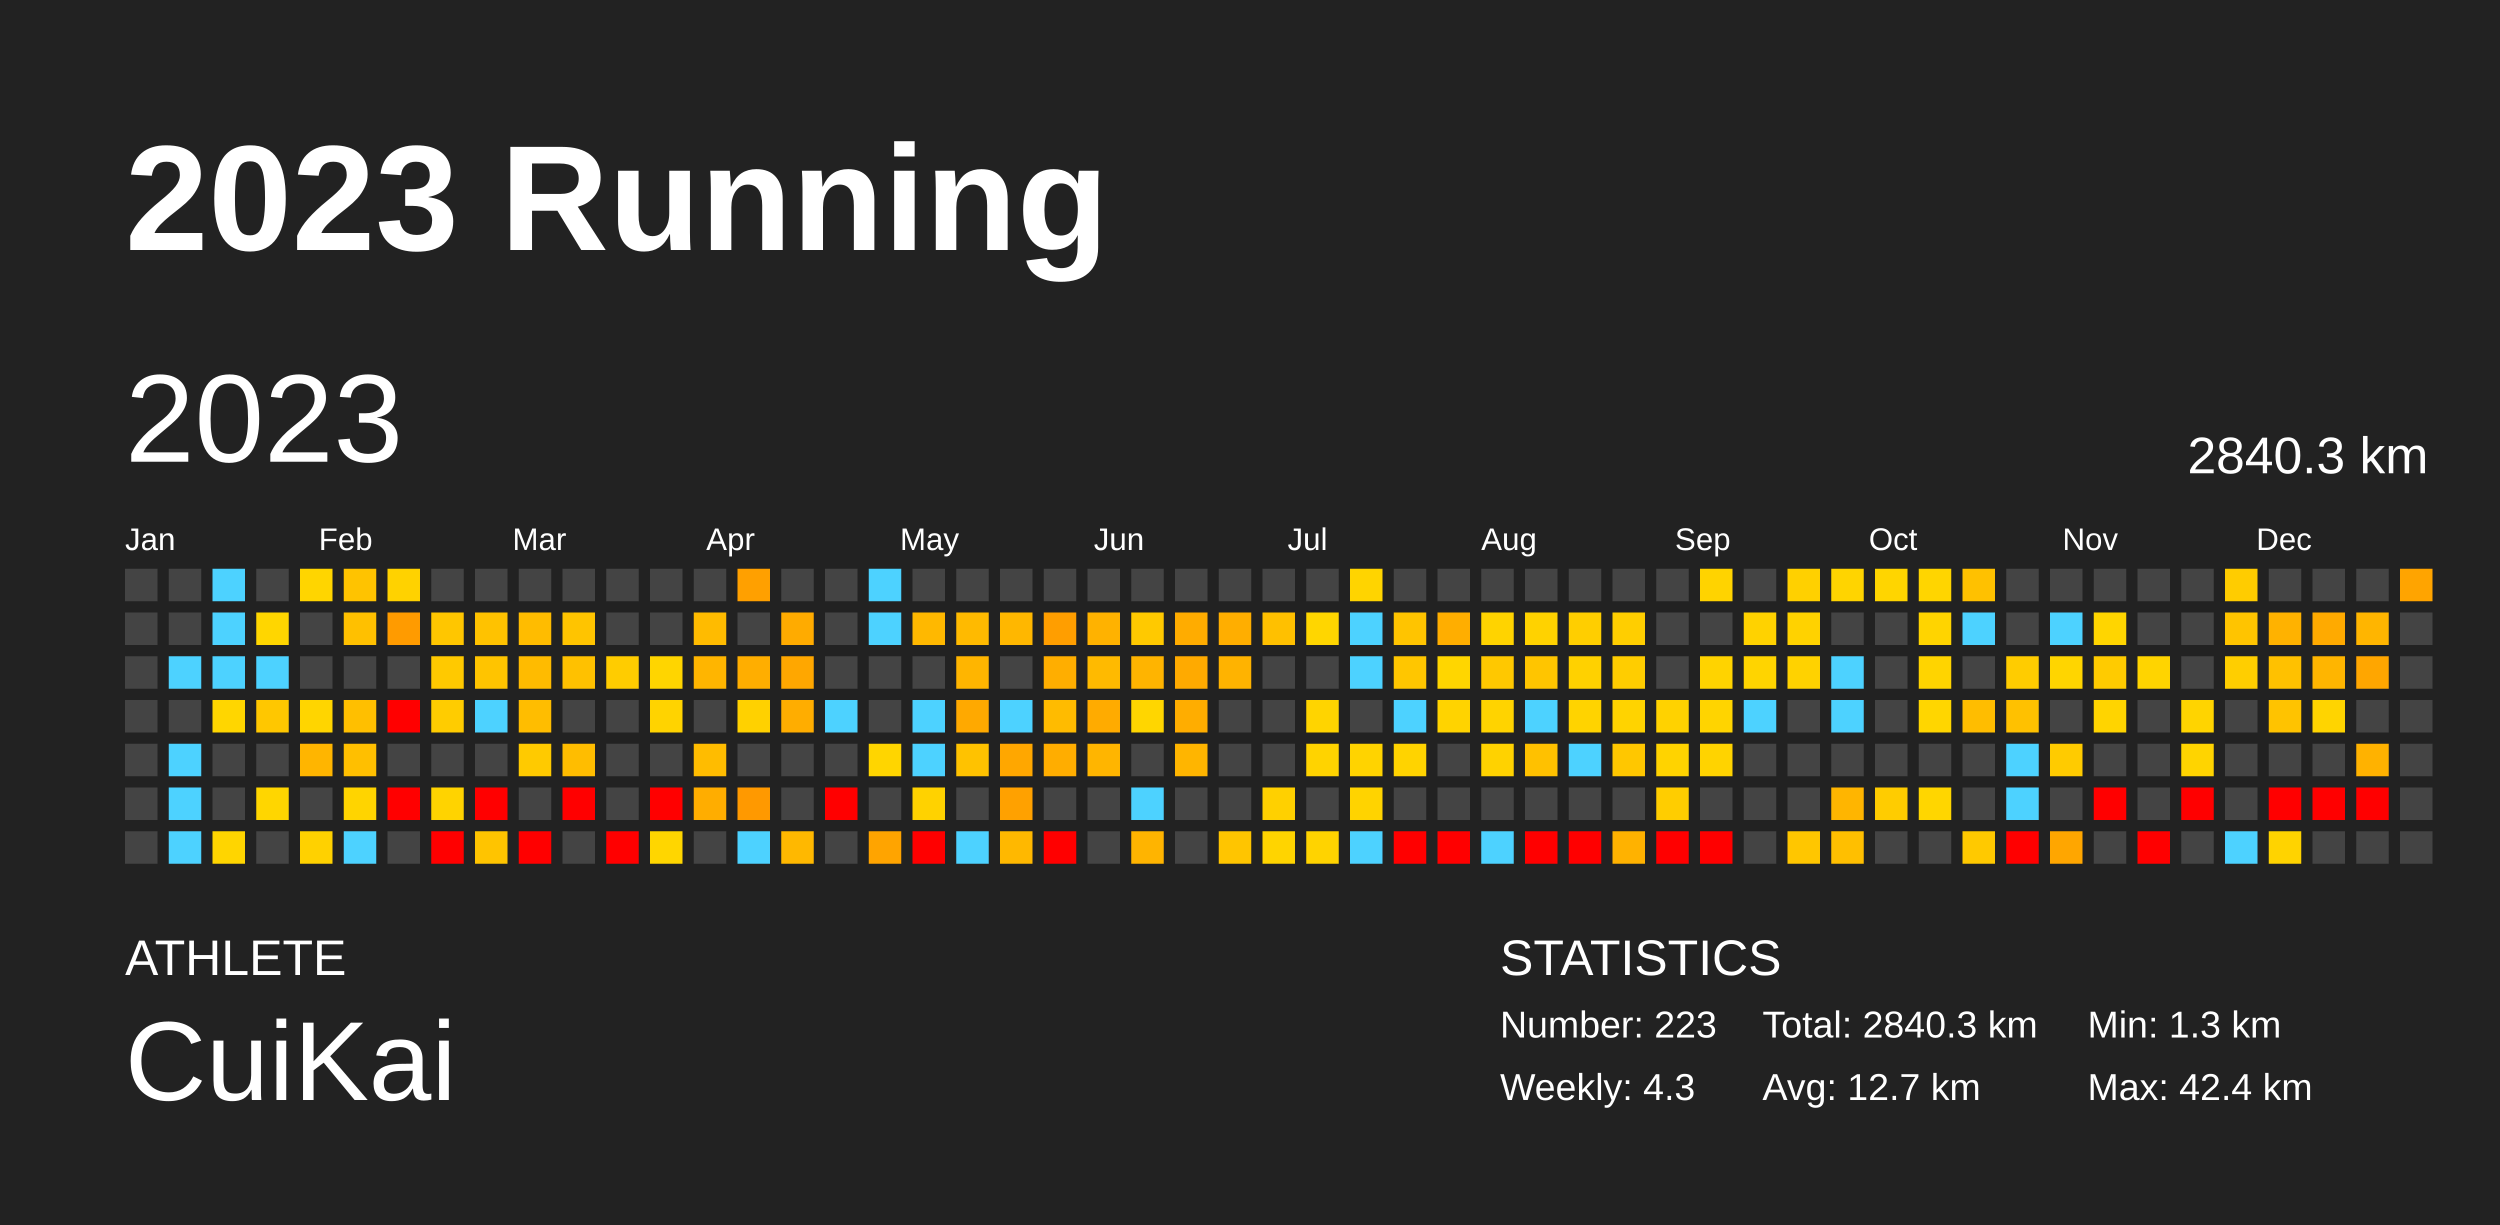
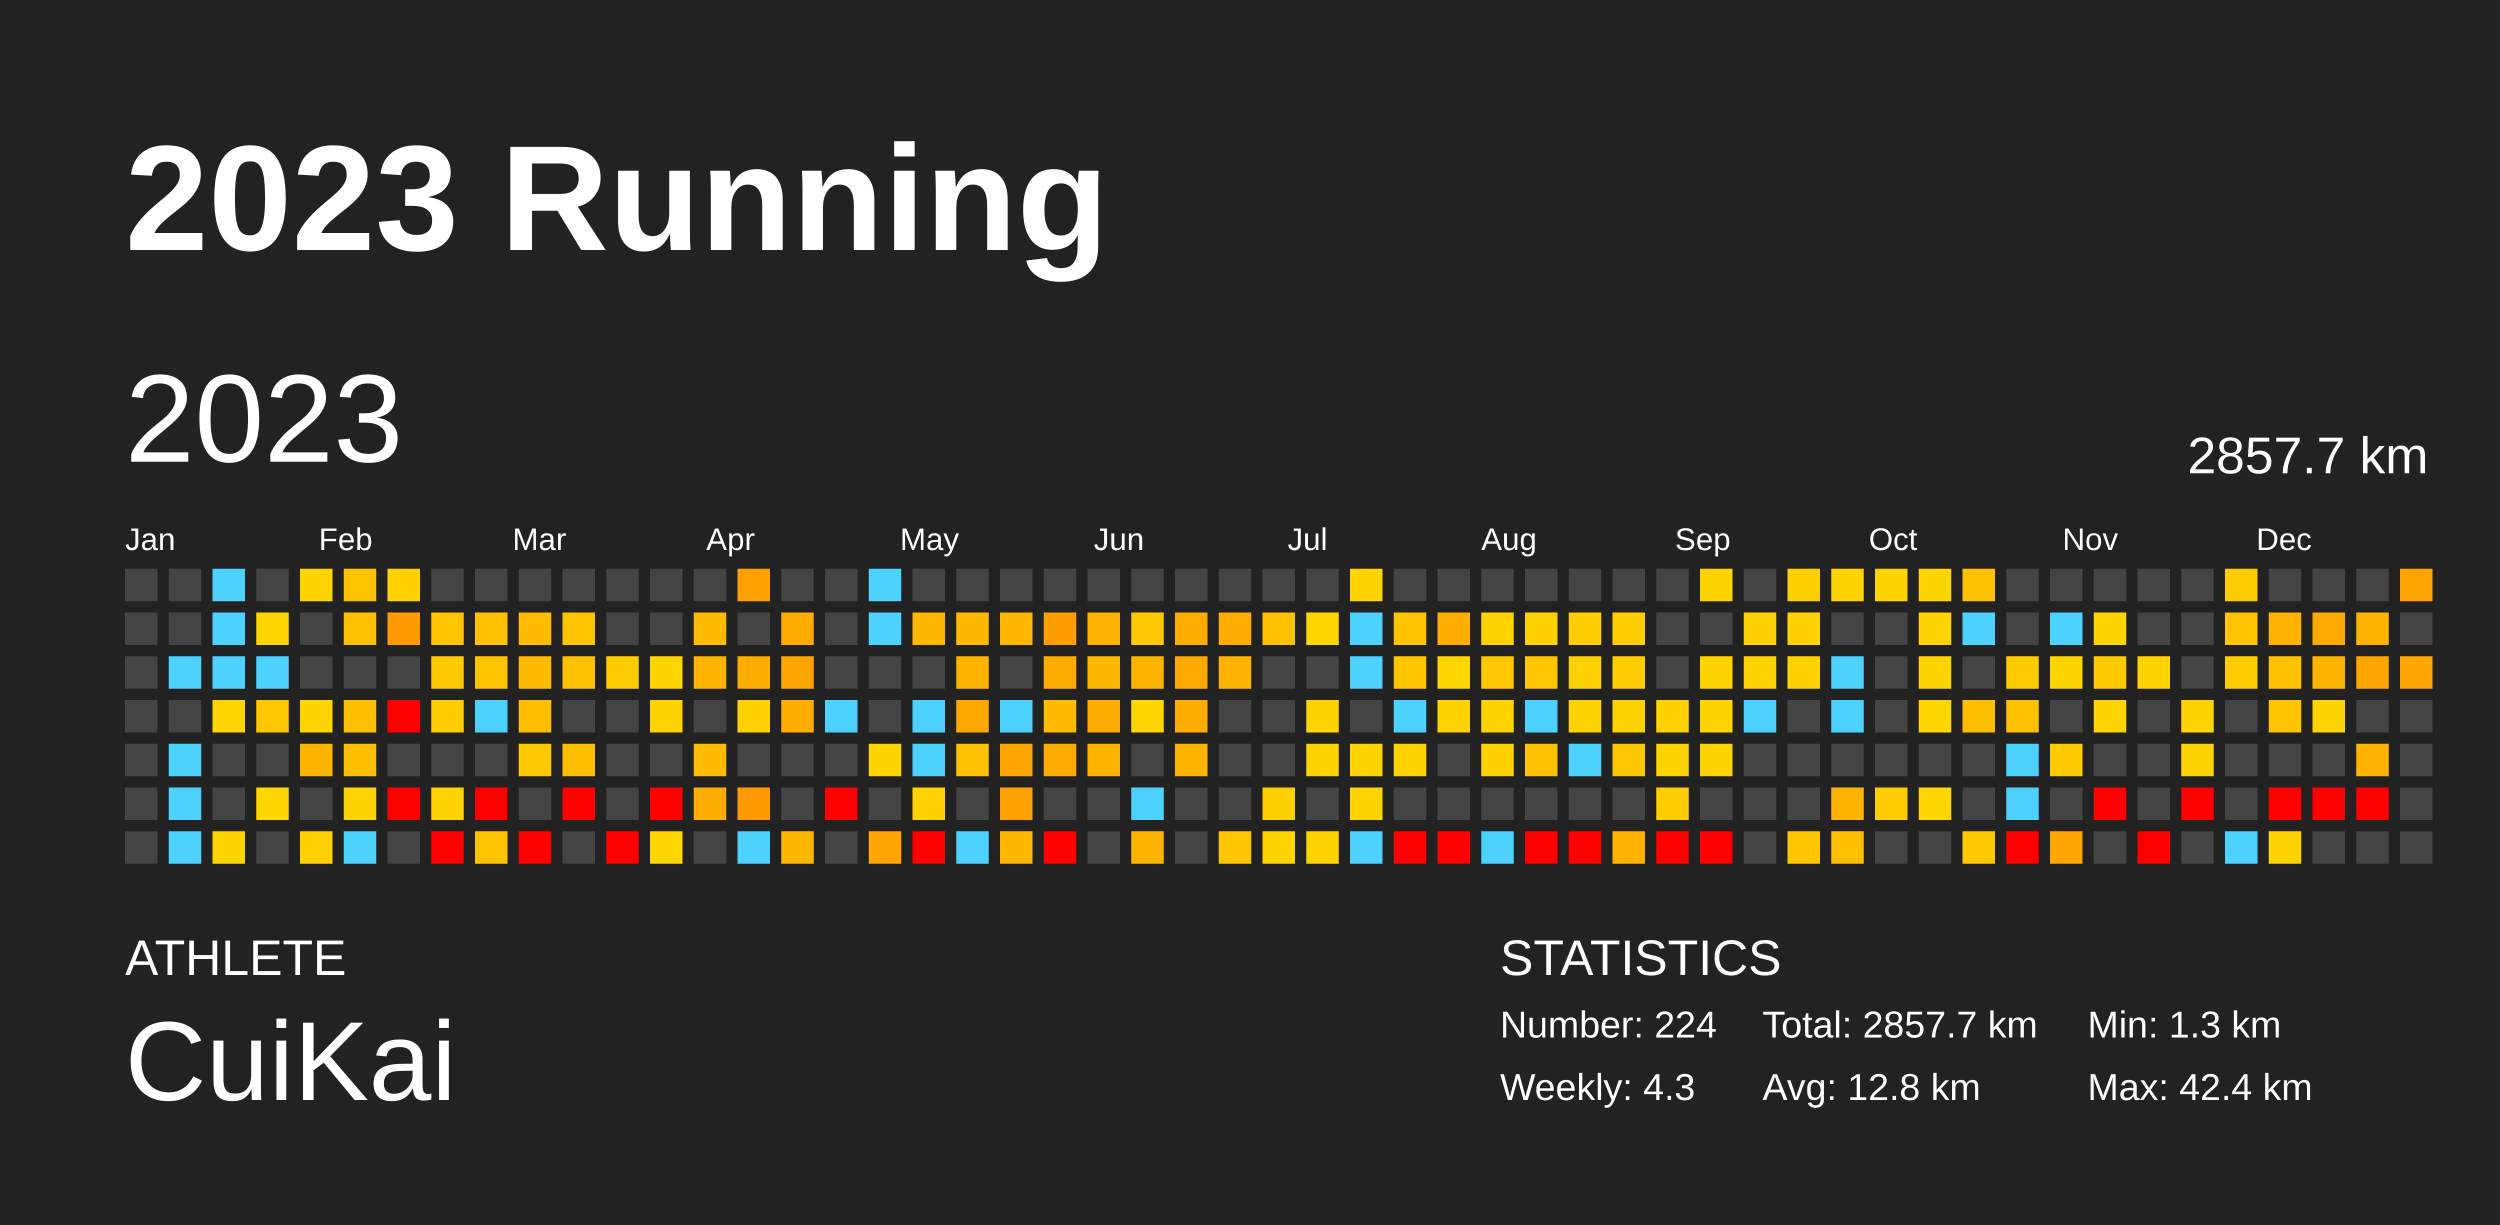
<svg xmlns="http://www.w3.org/2000/svg" baseProfile="full" height="98mm" version="1.1" viewBox="0,0,200,98" width="200mm">
  <defs />
  <rect fill="#222222" height="98" width="200" x="0" y="0" />
  <text fill="#FFFFFF" style="font-size:12px; font-family:Arial; font-weight:bold;" x="10" y="20">2023 Running</text>
  <text fill="#FFFFFF" style="font-size:4px; font-family:Arial" x="10" y="78">ATHLETE</text>
  <text fill="#FFFFFF" style="font-size:9px; font-family:Arial" x="10" y="88">CuiKai</text>
  <text fill="#FFFFFF" style="font-size:4px; font-family:Arial" x="120" y="78">STATISTICS</text>
-   <text fill="#FFFFFF" style="font-size:3px; font-family:Arial" x="120" y="83">Number: 223</text>
+   <text fill="#FFFFFF" style="font-size:3px; font-family:Arial" x="120" y="83">Number: 224</text>
  <text fill="#FFFFFF" style="font-size:3px; font-family:Arial" x="120" y="88">Weekly: 4.3</text>
-   <text fill="#FFFFFF" style="font-size:3px; font-family:Arial" x="141" y="83">Total: 2840.3 km</text>
-   <text fill="#FFFFFF" style="font-size:3px; font-family:Arial" x="141" y="88">Avg: 12.7 km</text>
+   <text fill="#FFFFFF" style="font-size:3px; font-family:Arial" x="141" y="83">Total: 2857.7 km</text>
+   <text fill="#FFFFFF" style="font-size:3px; font-family:Arial" x="141" y="88">Avg: 12.8 km</text>
  <text fill="#FFFFFF" style="font-size:3px; font-family:Arial" x="167" y="83">Min: 1.3 km</text>
  <text fill="#FFFFFF" style="font-size:3px; font-family:Arial" x="167" y="88">Max: 42.4 km</text>
  <text dominant-baseline="hanging" fill="#FFFFFF" style="font-size:10.0px; font-family:Arial;" x="10" y="30">2023</text>
-   <text dominant-baseline="hanging" fill="#FFFFFF" style="font-size:4.125px; font-family:Arial;" x="175" y="35">2840.3 km</text>
+   <text dominant-baseline="hanging" fill="#FFFFFF" style="font-size:4.125px; font-family:Arial;" x="175" y="35">2857.7 km</text>
  <text fill="#FFFFFF" style="font-size:2.5px; font-family:Arial" x="10.0" y="44">Jan</text>
  <text fill="#FFFFFF" style="font-size:2.5px; font-family:Arial" x="25.5" y="44">Feb</text>
  <text fill="#FFFFFF" style="font-size:2.5px; font-family:Arial" x="41.0" y="44">Mar</text>
  <text fill="#FFFFFF" style="font-size:2.5px; font-family:Arial" x="56.5" y="44">Apr</text>
  <text fill="#FFFFFF" style="font-size:2.5px; font-family:Arial" x="72.0" y="44">May</text>
  <text fill="#FFFFFF" style="font-size:2.5px; font-family:Arial" x="87.5" y="44">Jun</text>
  <text fill="#FFFFFF" style="font-size:2.5px; font-family:Arial" x="103.0" y="44">Jul</text>
  <text fill="#FFFFFF" style="font-size:2.5px; font-family:Arial" x="118.5" y="44">Aug</text>
  <text fill="#FFFFFF" style="font-size:2.5px; font-family:Arial" x="134.0" y="44">Sep</text>
  <text fill="#FFFFFF" style="font-size:2.5px; font-family:Arial" x="149.5" y="44">Oct</text>
  <text fill="#FFFFFF" style="font-size:2.5px; font-family:Arial" x="165.0" y="44">Nov</text>
  <text fill="#FFFFFF" style="font-size:2.5px; font-family:Arial" x="180.5" y="44">Dec</text>
  <rect fill="#444444" height="2.6" width="2.6" x="10.0" y="45.5" />
  <rect fill="#444444" height="2.6" width="2.6" x="10.0" y="49.0" />
  <rect fill="#444444" height="2.6" width="2.6" x="10.0" y="52.5" />
  <rect fill="#444444" height="2.6" width="2.6" x="10.0" y="56.0" />
  <rect fill="#444444" height="2.6" width="2.6" x="10.0" y="59.5" />
  <rect fill="#444444" height="2.6" width="2.6" x="10.0" y="63.0" />
  <rect fill="#444444" height="2.6" width="2.6" x="10.0" y="66.5" />
  <rect fill="#444444" height="2.6" width="2.6" x="13.5" y="45.5" />
  <rect fill="#444444" height="2.6" width="2.6" x="13.5" y="49.0" />
  <rect fill="#4dd2ff" height="2.6" width="2.6" x="13.5" y="52.5" />
  <rect fill="#444444" height="2.6" width="2.6" x="13.5" y="56.0" />
  <rect fill="#4dd2ff" height="2.6" width="2.6" x="13.5" y="59.5" />
  <rect fill="#4dd2ff" height="2.6" width="2.6" x="13.5" y="63.0" />
  <rect fill="#4dd2ff" height="2.6" width="2.6" x="13.5" y="66.5" />
  <rect fill="#4dd2ff" height="2.6" width="2.6" x="17.0" y="45.5" />
  <rect fill="#4dd2ff" height="2.6" width="2.6" x="17.0" y="49.0" />
  <rect fill="#4dd2ff" height="2.6" width="2.6" x="17.0" y="52.5" />
  <rect fill="#ffd600" height="2.6" width="2.6" x="17.0" y="56.0" />
  <rect fill="#444444" height="2.6" width="2.6" x="17.0" y="59.5" />
  <rect fill="#444444" height="2.6" width="2.6" x="17.0" y="63.0" />
  <rect fill="#ffd500" height="2.6" width="2.6" x="17.0" y="66.5" />
  <rect fill="#444444" height="2.6" width="2.6" x="20.5" y="45.5" />
  <rect fill="#ffd600" height="2.6" width="2.6" x="20.5" y="49.0" />
  <rect fill="#4dd2ff" height="2.6" width="2.6" x="20.5" y="52.5" />
  <rect fill="#ffc700" height="2.6" width="2.6" x="20.5" y="56.0" />
  <rect fill="#444444" height="2.6" width="2.6" x="20.5" y="59.5" />
  <rect fill="#ffd600" height="2.6" width="2.6" x="20.5" y="63.0" />
  <rect fill="#444444" height="2.6" width="2.6" x="20.5" y="66.5" />
  <rect fill="#ffd500" height="2.6" width="2.6" x="24.0" y="45.5" />
  <rect fill="#444444" height="2.6" width="2.6" x="24.0" y="49.0" />
  <rect fill="#444444" height="2.6" width="2.6" x="24.0" y="52.5" />
  <rect fill="#ffd500" height="2.6" width="2.6" x="24.0" y="56.0" />
  <rect fill="#ffb500" height="2.6" width="2.6" x="24.0" y="59.5" />
  <rect fill="#444444" height="2.6" width="2.6" x="24.0" y="63.0" />
  <rect fill="#ffd100" height="2.6" width="2.6" x="24.0" y="66.5" />
  <rect fill="#ffc300" height="2.6" width="2.6" x="27.5" y="45.5" />
  <rect fill="#ffc000" height="2.6" width="2.6" x="27.5" y="49.0" />
  <rect fill="#444444" height="2.6" width="2.6" x="27.5" y="52.5" />
  <rect fill="#ffbf00" height="2.6" width="2.6" x="27.5" y="56.0" />
  <rect fill="#ffbf00" height="2.6" width="2.6" x="27.5" y="59.5" />
  <rect fill="#ffd400" height="2.6" width="2.6" x="27.5" y="63.0" />
  <rect fill="#4dd2ff" height="2.6" width="2.6" x="27.5" y="66.5" />
  <rect fill="#ffd200" height="2.6" width="2.6" x="31.0" y="45.5" />
  <rect fill="#ff9b00" height="2.6" width="2.6" x="31.0" y="49.0" />
  <rect fill="#444444" height="2.6" width="2.6" x="31.0" y="52.5" />
  <rect fill="red" height="2.6" width="2.6" x="31.0" y="56.0" />
  <rect fill="#444444" height="2.6" width="2.6" x="31.0" y="59.5" />
  <rect fill="red" height="2.6" width="2.6" x="31.0" y="63.0" />
  <rect fill="#444444" height="2.6" width="2.6" x="31.0" y="66.5" />
  <rect fill="#444444" height="2.6" width="2.6" x="34.5" y="45.5" />
  <rect fill="#ffc600" height="2.6" width="2.6" x="34.5" y="49.0" />
  <rect fill="#ffc900" height="2.6" width="2.6" x="34.5" y="52.5" />
  <rect fill="#ffcc00" height="2.6" width="2.6" x="34.5" y="56.0" />
  <rect fill="#444444" height="2.6" width="2.6" x="34.5" y="59.5" />
  <rect fill="#ffd300" height="2.6" width="2.6" x="34.5" y="63.0" />
  <rect fill="red" height="2.6" width="2.6" x="34.5" y="66.5" />
  <rect fill="#444444" height="2.6" width="2.6" x="38.0" y="45.5" />
  <rect fill="#ffc200" height="2.6" width="2.6" x="38.0" y="49.0" />
  <rect fill="#ffc400" height="2.6" width="2.6" x="38.0" y="52.5" />
  <rect fill="#4dd2ff" height="2.6" width="2.6" x="38.0" y="56.0" />
  <rect fill="#444444" height="2.6" width="2.6" x="38.0" y="59.5" />
  <rect fill="red" height="2.6" width="2.6" x="38.0" y="63.0" />
  <rect fill="#ffc400" height="2.6" width="2.6" x="38.0" y="66.5" />
  <rect fill="#444444" height="2.6" width="2.6" x="41.5" y="45.5" />
  <rect fill="#ffbc00" height="2.6" width="2.6" x="41.5" y="49.0" />
  <rect fill="#ffbb00" height="2.6" width="2.6" x="41.5" y="52.5" />
  <rect fill="#ffbd00" height="2.6" width="2.6" x="41.5" y="56.0" />
  <rect fill="#ffca00" height="2.6" width="2.6" x="41.5" y="59.5" />
  <rect fill="#444444" height="2.6" width="2.6" x="41.5" y="63.0" />
  <rect fill="red" height="2.6" width="2.6" x="41.5" y="66.5" />
  <rect fill="#444444" height="2.6" width="2.6" x="45.0" y="45.5" />
  <rect fill="#ffc400" height="2.6" width="2.6" x="45.0" y="49.0" />
  <rect fill="#ffc100" height="2.6" width="2.6" x="45.0" y="52.5" />
  <rect fill="#444444" height="2.6" width="2.6" x="45.0" y="56.0" />
  <rect fill="#ffbd00" height="2.6" width="2.6" x="45.0" y="59.5" />
  <rect fill="red" height="2.6" width="2.6" x="45.0" y="63.0" />
  <rect fill="#444444" height="2.6" width="2.6" x="45.0" y="66.5" />
  <rect fill="#444444" height="2.6" width="2.6" x="48.5" y="45.5" />
  <rect fill="#444444" height="2.6" width="2.6" x="48.5" y="49.0" />
  <rect fill="#ffcc00" height="2.6" width="2.6" x="48.5" y="52.5" />
  <rect fill="#444444" height="2.6" width="2.6" x="48.5" y="56.0" />
  <rect fill="#444444" height="2.6" width="2.6" x="48.5" y="59.5" />
  <rect fill="#444444" height="2.6" width="2.6" x="48.5" y="63.0" />
  <rect fill="red" height="2.6" width="2.6" x="48.5" y="66.5" />
  <rect fill="#444444" height="2.6" width="2.6" x="52.0" y="45.5" />
  <rect fill="#444444" height="2.6" width="2.6" x="52.0" y="49.0" />
  <rect fill="#ffd500" height="2.6" width="2.6" x="52.0" y="52.5" />
  <rect fill="#ffd300" height="2.6" width="2.6" x="52.0" y="56.0" />
  <rect fill="#444444" height="2.6" width="2.6" x="52.0" y="59.5" />
  <rect fill="red" height="2.6" width="2.6" x="52.0" y="63.0" />
  <rect fill="#ffd600" height="2.6" width="2.6" x="52.0" y="66.5" />
  <rect fill="#444444" height="2.6" width="2.6" x="55.5" y="45.5" />
  <rect fill="#ffbb00" height="2.6" width="2.6" x="55.5" y="49.0" />
  <rect fill="#ffb500" height="2.6" width="2.6" x="55.5" y="52.5" />
  <rect fill="#444444" height="2.6" width="2.6" x="55.5" y="56.0" />
  <rect fill="#ffbc00" height="2.6" width="2.6" x="55.5" y="59.5" />
  <rect fill="#ffad00" height="2.6" width="2.6" x="55.5" y="63.0" />
  <rect fill="#444444" height="2.6" width="2.6" x="55.5" y="66.5" />
  <rect fill="#ffa000" height="2.6" width="2.6" x="59.0" y="45.5" />
  <rect fill="#444444" height="2.6" width="2.6" x="59.0" y="49.0" />
  <rect fill="#ffae00" height="2.6" width="2.6" x="59.0" y="52.5" />
  <rect fill="#ffd100" height="2.6" width="2.6" x="59.0" y="56.0" />
  <rect fill="#444444" height="2.6" width="2.6" x="59.0" y="59.5" />
  <rect fill="#ff9900" height="2.6" width="2.6" x="59.0" y="63.0" />
  <rect fill="#4dd2ff" height="2.6" width="2.6" x="59.0" y="66.5" />
  <rect fill="#444444" height="2.6" width="2.6" x="62.5" y="45.5" />
  <rect fill="#ffab00" height="2.6" width="2.6" x="62.5" y="49.0" />
  <rect fill="#ffa700" height="2.6" width="2.6" x="62.5" y="52.5" />
  <rect fill="#ffad00" height="2.6" width="2.6" x="62.5" y="56.0" />
  <rect fill="#444444" height="2.6" width="2.6" x="62.5" y="59.5" />
  <rect fill="#444444" height="2.6" width="2.6" x="62.5" y="63.0" />
  <rect fill="#ffb800" height="2.6" width="2.6" x="62.5" y="66.5" />
  <rect fill="#444444" height="2.6" width="2.6" x="66.0" y="45.5" />
  <rect fill="#444444" height="2.6" width="2.6" x="66.0" y="49.0" />
  <rect fill="#444444" height="2.6" width="2.6" x="66.0" y="52.5" />
  <rect fill="#4dd2ff" height="2.6" width="2.6" x="66.0" y="56.0" />
  <rect fill="#444444" height="2.6" width="2.6" x="66.0" y="59.5" />
  <rect fill="red" height="2.6" width="2.6" x="66.0" y="63.0" />
  <rect fill="#444444" height="2.6" width="2.6" x="66.0" y="66.5" />
  <rect fill="#4dd2ff" height="2.6" width="2.6" x="69.5" y="45.5" />
  <rect fill="#4dd2ff" height="2.6" width="2.6" x="69.5" y="49.0" />
  <rect fill="#444444" height="2.6" width="2.6" x="69.5" y="52.5" />
  <rect fill="#444444" height="2.6" width="2.6" x="69.5" y="56.0" />
  <rect fill="#ffd500" height="2.6" width="2.6" x="69.5" y="59.5" />
  <rect fill="#444444" height="2.6" width="2.6" x="69.5" y="63.0" />
  <rect fill="#ffa400" height="2.6" width="2.6" x="69.5" y="66.5" />
  <rect fill="#444444" height="2.6" width="2.6" x="73.0" y="45.5" />
  <rect fill="#ffb800" height="2.6" width="2.6" x="73.0" y="49.0" />
  <rect fill="#444444" height="2.6" width="2.6" x="73.0" y="52.5" />
  <rect fill="#4dd2ff" height="2.6" width="2.6" x="73.0" y="56.0" />
  <rect fill="#4dd2ff" height="2.6" width="2.6" x="73.0" y="59.5" />
  <rect fill="#ffd200" height="2.6" width="2.6" x="73.0" y="63.0" />
  <rect fill="red" height="2.6" width="2.6" x="73.0" y="66.5" />
  <rect fill="#444444" height="2.6" width="2.6" x="76.5" y="45.5" />
  <rect fill="#ffba00" height="2.6" width="2.6" x="76.5" y="49.0" />
  <rect fill="#ffb500" height="2.6" width="2.6" x="76.5" y="52.5" />
  <rect fill="#ffa900" height="2.6" width="2.6" x="76.5" y="56.0" />
  <rect fill="#ffc200" height="2.6" width="2.6" x="76.5" y="59.5" />
  <rect fill="#444444" height="2.6" width="2.6" x="76.5" y="63.0" />
  <rect fill="#4dd2ff" height="2.6" width="2.6" x="76.5" y="66.5" />
  <rect fill="#444444" height="2.6" width="2.6" x="80.0" y="45.5" />
  <rect fill="#ffb700" height="2.6" width="2.6" x="80.0" y="49.0" />
  <rect fill="#444444" height="2.6" width="2.6" x="80.0" y="52.5" />
  <rect fill="#4dd2ff" height="2.6" width="2.6" x="80.0" y="56.0" />
  <rect fill="#ffa700" height="2.6" width="2.6" x="80.0" y="59.5" />
  <rect fill="#ffa100" height="2.6" width="2.6" x="80.0" y="63.0" />
  <rect fill="#ffb800" height="2.6" width="2.6" x="80.0" y="66.5" />
  <rect fill="#444444" height="2.6" width="2.6" x="83.5" y="45.5" />
  <rect fill="#ff9e00" height="2.6" width="2.6" x="83.5" y="49.0" />
  <rect fill="#ffae00" height="2.6" width="2.6" x="83.5" y="52.5" />
  <rect fill="#ffbb00" height="2.6" width="2.6" x="83.5" y="56.0" />
  <rect fill="#ffad00" height="2.6" width="2.6" x="83.5" y="59.5" />
  <rect fill="#444444" height="2.6" width="2.6" x="83.5" y="63.0" />
  <rect fill="red" height="2.6" width="2.6" x="83.5" y="66.5" />
  <rect fill="#444444" height="2.6" width="2.6" x="87.0" y="45.5" />
  <rect fill="#ffb200" height="2.6" width="2.6" x="87.0" y="49.0" />
  <rect fill="#ffba00" height="2.6" width="2.6" x="87.0" y="52.5" />
  <rect fill="#ffab00" height="2.6" width="2.6" x="87.0" y="56.0" />
  <rect fill="#ffb500" height="2.6" width="2.6" x="87.0" y="59.5" />
  <rect fill="#444444" height="2.6" width="2.6" x="87.0" y="63.0" />
  <rect fill="#444444" height="2.6" width="2.6" x="87.0" y="66.5" />
  <rect fill="#444444" height="2.6" width="2.6" x="90.5" y="45.5" />
  <rect fill="#ffc900" height="2.6" width="2.6" x="90.5" y="49.0" />
  <rect fill="#ffb400" height="2.6" width="2.6" x="90.5" y="52.5" />
  <rect fill="#ffd600" height="2.6" width="2.6" x="90.5" y="56.0" />
  <rect fill="#444444" height="2.6" width="2.6" x="90.5" y="59.5" />
  <rect fill="#4dd2ff" height="2.6" width="2.6" x="90.5" y="63.0" />
  <rect fill="#ffb400" height="2.6" width="2.6" x="90.5" y="66.5" />
  <rect fill="#444444" height="2.6" width="2.6" x="94.0" y="45.5" />
  <rect fill="#ffac00" height="2.6" width="2.6" x="94.0" y="49.0" />
  <rect fill="#ffaa00" height="2.6" width="2.6" x="94.0" y="52.5" />
  <rect fill="#ffad00" height="2.6" width="2.6" x="94.0" y="56.0" />
  <rect fill="#ffb500" height="2.6" width="2.6" x="94.0" y="59.5" />
  <rect fill="#444444" height="2.6" width="2.6" x="94.0" y="63.0" />
  <rect fill="#444444" height="2.6" width="2.6" x="94.0" y="66.5" />
  <rect fill="#444444" height="2.6" width="2.6" x="97.5" y="45.5" />
  <rect fill="#ffae00" height="2.6" width="2.6" x="97.5" y="49.0" />
  <rect fill="#ffb300" height="2.6" width="2.6" x="97.5" y="52.5" />
  <rect fill="#444444" height="2.6" width="2.6" x="97.5" y="56.0" />
  <rect fill="#444444" height="2.6" width="2.6" x="97.5" y="59.5" />
  <rect fill="#444444" height="2.6" width="2.6" x="97.5" y="63.0" />
  <rect fill="#ffc500" height="2.6" width="2.6" x="97.5" y="66.5" />
  <rect fill="#444444" height="2.6" width="2.6" x="101.0" y="45.5" />
  <rect fill="#ffc000" height="2.6" width="2.6" x="101.0" y="49.0" />
  <rect fill="#444444" height="2.6" width="2.6" x="101.0" y="52.5" />
  <rect fill="#444444" height="2.6" width="2.6" x="101.0" y="56.0" />
  <rect fill="#444444" height="2.6" width="2.6" x="101.0" y="59.5" />
  <rect fill="#ffd000" height="2.6" width="2.6" x="101.0" y="63.0" />
  <rect fill="#ffd400" height="2.6" width="2.6" x="101.0" y="66.5" />
  <rect fill="#444444" height="2.6" width="2.6" x="104.5" y="45.5" />
  <rect fill="#ffd600" height="2.6" width="2.6" x="104.5" y="49.0" />
  <rect fill="#444444" height="2.6" width="2.6" x="104.5" y="52.5" />
  <rect fill="#ffd400" height="2.6" width="2.6" x="104.5" y="56.0" />
  <rect fill="#ffd300" height="2.6" width="2.6" x="104.5" y="59.5" />
  <rect fill="#444444" height="2.6" width="2.6" x="104.5" y="63.0" />
  <rect fill="#ffd300" height="2.6" width="2.6" x="104.5" y="66.5" />
  <rect fill="#ffd400" height="2.6" width="2.6" x="108.0" y="45.5" />
  <rect fill="#4dd2ff" height="2.6" width="2.6" x="108.0" y="49.0" />
  <rect fill="#4dd2ff" height="2.6" width="2.6" x="108.0" y="52.5" />
  <rect fill="#444444" height="2.6" width="2.6" x="108.0" y="56.0" />
  <rect fill="#ffd300" height="2.6" width="2.6" x="108.0" y="59.5" />
  <rect fill="#ffd300" height="2.6" width="2.6" x="108.0" y="63.0" />
  <rect fill="#4dd2ff" height="2.6" width="2.6" x="108.0" y="66.5" />
  <rect fill="#444444" height="2.6" width="2.6" x="111.5" y="45.5" />
  <rect fill="#ffc400" height="2.6" width="2.6" x="111.5" y="49.0" />
  <rect fill="#ffc600" height="2.6" width="2.6" x="111.5" y="52.5" />
  <rect fill="#4dd2ff" height="2.6" width="2.6" x="111.5" y="56.0" />
  <rect fill="#ffd300" height="2.6" width="2.6" x="111.5" y="59.5" />
  <rect fill="#444444" height="2.6" width="2.6" x="111.5" y="63.0" />
  <rect fill="red" height="2.6" width="2.6" x="111.5" y="66.5" />
  <rect fill="#444444" height="2.6" width="2.6" x="115.0" y="45.5" />
  <rect fill="#ffae00" height="2.6" width="2.6" x="115.0" y="49.0" />
  <rect fill="#ffd600" height="2.6" width="2.6" x="115.0" y="52.5" />
  <rect fill="#ffd300" height="2.6" width="2.6" x="115.0" y="56.0" />
  <rect fill="#444444" height="2.6" width="2.6" x="115.0" y="59.5" />
  <rect fill="#444444" height="2.6" width="2.6" x="115.0" y="63.0" />
  <rect fill="red" height="2.6" width="2.6" x="115.0" y="66.5" />
  <rect fill="#444444" height="2.6" width="2.6" x="118.5" y="45.5" />
  <rect fill="#ffd300" height="2.6" width="2.6" x="118.5" y="49.0" />
  <rect fill="#ffc800" height="2.6" width="2.6" x="118.5" y="52.5" />
  <rect fill="#ffd300" height="2.6" width="2.6" x="118.5" y="56.0" />
  <rect fill="#ffd200" height="2.6" width="2.6" x="118.5" y="59.5" />
  <rect fill="#444444" height="2.6" width="2.6" x="118.5" y="63.0" />
  <rect fill="#4dd2ff" height="2.6" width="2.6" x="118.5" y="66.5" />
  <rect fill="#444444" height="2.6" width="2.6" x="122.0" y="45.5" />
  <rect fill="#ffd200" height="2.6" width="2.6" x="122.0" y="49.0" />
  <rect fill="#ffc500" height="2.6" width="2.6" x="122.0" y="52.5" />
  <rect fill="#4dd2ff" height="2.6" width="2.6" x="122.0" y="56.0" />
  <rect fill="#ffc100" height="2.6" width="2.6" x="122.0" y="59.5" />
  <rect fill="#444444" height="2.6" width="2.6" x="122.0" y="63.0" />
  <rect fill="red" height="2.6" width="2.6" x="122.0" y="66.5" />
  <rect fill="#444444" height="2.6" width="2.6" x="125.5" y="45.5" />
  <rect fill="#ffce00" height="2.6" width="2.6" x="125.5" y="49.0" />
  <rect fill="#ffd100" height="2.6" width="2.6" x="125.5" y="52.5" />
  <rect fill="#ffd300" height="2.6" width="2.6" x="125.5" y="56.0" />
  <rect fill="#4dd2ff" height="2.6" width="2.6" x="125.5" y="59.5" />
  <rect fill="#444444" height="2.6" width="2.6" x="125.5" y="63.0" />
  <rect fill="red" height="2.6" width="2.6" x="125.5" y="66.5" />
  <rect fill="#444444" height="2.6" width="2.6" x="129.0" y="45.5" />
  <rect fill="#ffce00" height="2.6" width="2.6" x="129.0" y="49.0" />
  <rect fill="#ffcd00" height="2.6" width="2.6" x="129.0" y="52.5" />
  <rect fill="#ffd300" height="2.6" width="2.6" x="129.0" y="56.0" />
  <rect fill="#ffc700" height="2.6" width="2.6" x="129.0" y="59.5" />
  <rect fill="#444444" height="2.6" width="2.6" x="129.0" y="63.0" />
  <rect fill="#ffb200" height="2.6" width="2.6" x="129.0" y="66.5" />
  <rect fill="#444444" height="2.6" width="2.6" x="132.5" y="45.5" />
  <rect fill="#444444" height="2.6" width="2.6" x="132.5" y="49.0" />
  <rect fill="#444444" height="2.6" width="2.6" x="132.5" y="52.5" />
  <rect fill="#ffd200" height="2.6" width="2.6" x="132.5" y="56.0" />
  <rect fill="#ffd300" height="2.6" width="2.6" x="132.5" y="59.5" />
  <rect fill="#ffcd00" height="2.6" width="2.6" x="132.5" y="63.0" />
  <rect fill="red" height="2.6" width="2.6" x="132.5" y="66.5" />
  <rect fill="#ffd300" height="2.6" width="2.6" x="136.0" y="45.5" />
  <rect fill="#444444" height="2.6" width="2.6" x="136.0" y="49.0" />
  <rect fill="#ffd300" height="2.6" width="2.6" x="136.0" y="52.5" />
  <rect fill="#ffd400" height="2.6" width="2.6" x="136.0" y="56.0" />
  <rect fill="#ffd300" height="2.6" width="2.6" x="136.0" y="59.5" />
  <rect fill="#444444" height="2.6" width="2.6" x="136.0" y="63.0" />
  <rect fill="red" height="2.6" width="2.6" x="136.0" y="66.5" />
  <rect fill="#444444" height="2.6" width="2.6" x="139.5" y="45.5" />
  <rect fill="#ffd200" height="2.6" width="2.6" x="139.5" y="49.0" />
  <rect fill="#ffd400" height="2.6" width="2.6" x="139.5" y="52.5" />
  <rect fill="#4dd2ff" height="2.6" width="2.6" x="139.5" y="56.0" />
  <rect fill="#444444" height="2.6" width="2.6" x="139.5" y="59.5" />
  <rect fill="#444444" height="2.6" width="2.6" x="139.5" y="63.0" />
  <rect fill="#444444" height="2.6" width="2.6" x="139.5" y="66.5" />
  <rect fill="#ffd000" height="2.6" width="2.6" x="143.0" y="45.5" />
  <rect fill="#ffd200" height="2.6" width="2.6" x="143.0" y="49.0" />
  <rect fill="#ffd200" height="2.6" width="2.6" x="143.0" y="52.5" />
  <rect fill="#444444" height="2.6" width="2.6" x="143.0" y="56.0" />
  <rect fill="#444444" height="2.6" width="2.6" x="143.0" y="59.5" />
  <rect fill="#444444" height="2.6" width="2.6" x="143.0" y="63.0" />
  <rect fill="#ffc600" height="2.6" width="2.6" x="143.0" y="66.5" />
  <rect fill="#ffd400" height="2.6" width="2.6" x="146.5" y="45.5" />
  <rect fill="#444444" height="2.6" width="2.6" x="146.5" y="49.0" />
  <rect fill="#4dd2ff" height="2.6" width="2.6" x="146.5" y="52.5" />
  <rect fill="#4dd2ff" height="2.6" width="2.6" x="146.5" y="56.0" />
  <rect fill="#444444" height="2.6" width="2.6" x="146.5" y="59.5" />
  <rect fill="#ffb500" height="2.6" width="2.6" x="146.5" y="63.0" />
  <rect fill="#ffbf00" height="2.6" width="2.6" x="146.5" y="66.5" />
  <rect fill="#ffd500" height="2.6" width="2.6" x="150.0" y="45.5" />
  <rect fill="#444444" height="2.6" width="2.6" x="150.0" y="49.0" />
  <rect fill="#444444" height="2.6" width="2.6" x="150.0" y="52.5" />
  <rect fill="#444444" height="2.6" width="2.6" x="150.0" y="56.0" />
  <rect fill="#444444" height="2.6" width="2.6" x="150.0" y="59.5" />
  <rect fill="#ffcc00" height="2.6" width="2.6" x="150.0" y="63.0" />
  <rect fill="#444444" height="2.6" width="2.6" x="150.0" y="66.5" />
  <rect fill="#ffd500" height="2.6" width="2.6" x="153.5" y="45.5" />
  <rect fill="#ffd400" height="2.6" width="2.6" x="153.5" y="49.0" />
  <rect fill="#ffd400" height="2.6" width="2.6" x="153.5" y="52.5" />
  <rect fill="#ffd600" height="2.6" width="2.6" x="153.5" y="56.0" />
  <rect fill="#444444" height="2.6" width="2.6" x="153.5" y="59.5" />
  <rect fill="#ffd600" height="2.6" width="2.6" x="153.5" y="63.0" />
  <rect fill="#444444" height="2.6" width="2.6" x="153.5" y="66.5" />
  <rect fill="#ffc100" height="2.6" width="2.6" x="157.0" y="45.5" />
  <rect fill="#4dd2ff" height="2.6" width="2.6" x="157.0" y="49.0" />
  <rect fill="#444444" height="2.6" width="2.6" x="157.0" y="52.5" />
  <rect fill="#ffbd00" height="2.6" width="2.6" x="157.0" y="56.0" />
  <rect fill="#444444" height="2.6" width="2.6" x="157.0" y="59.5" />
  <rect fill="#444444" height="2.6" width="2.6" x="157.0" y="63.0" />
  <rect fill="#ffc900" height="2.6" width="2.6" x="157.0" y="66.5" />
  <rect fill="#444444" height="2.6" width="2.6" x="160.5" y="45.5" />
  <rect fill="#444444" height="2.6" width="2.6" x="160.5" y="49.0" />
  <rect fill="#ffcc00" height="2.6" width="2.6" x="160.5" y="52.5" />
  <rect fill="#ffc100" height="2.6" width="2.6" x="160.5" y="56.0" />
  <rect fill="#4dd2ff" height="2.6" width="2.6" x="160.5" y="59.5" />
  <rect fill="#4dd2ff" height="2.6" width="2.6" x="160.5" y="63.0" />
  <rect fill="red" height="2.6" width="2.6" x="160.5" y="66.5" />
  <rect fill="#444444" height="2.6" width="2.6" x="164.0" y="45.5" />
  <rect fill="#4dd2ff" height="2.6" width="2.6" x="164.0" y="49.0" />
  <rect fill="#ffd500" height="2.6" width="2.6" x="164.0" y="52.5" />
  <rect fill="#444444" height="2.6" width="2.6" x="164.0" y="56.0" />
  <rect fill="#ffcb00" height="2.6" width="2.6" x="164.0" y="59.5" />
  <rect fill="#444444" height="2.6" width="2.6" x="164.0" y="63.0" />
  <rect fill="#ffa600" height="2.6" width="2.6" x="164.0" y="66.5" />
  <rect fill="#444444" height="2.6" width="2.6" x="167.5" y="45.5" />
  <rect fill="#ffd500" height="2.6" width="2.6" x="167.5" y="49.0" />
  <rect fill="#ffcb00" height="2.6" width="2.6" x="167.5" y="52.5" />
  <rect fill="#ffd400" height="2.6" width="2.6" x="167.5" y="56.0" />
  <rect fill="#444444" height="2.6" width="2.6" x="167.5" y="59.5" />
  <rect fill="red" height="2.6" width="2.6" x="167.5" y="63.0" />
  <rect fill="#444444" height="2.6" width="2.6" x="167.5" y="66.5" />
  <rect fill="#444444" height="2.6" width="2.6" x="171.0" y="45.5" />
  <rect fill="#444444" height="2.6" width="2.6" x="171.0" y="49.0" />
  <rect fill="#ffd400" height="2.6" width="2.6" x="171.0" y="52.5" />
  <rect fill="#444444" height="2.6" width="2.6" x="171.0" y="56.0" />
  <rect fill="#444444" height="2.6" width="2.6" x="171.0" y="59.5" />
  <rect fill="#444444" height="2.6" width="2.6" x="171.0" y="63.0" />
  <rect fill="red" height="2.6" width="2.6" x="171.0" y="66.5" />
  <rect fill="#444444" height="2.6" width="2.6" x="174.5" y="45.5" />
  <rect fill="#444444" height="2.6" width="2.6" x="174.5" y="49.0" />
  <rect fill="#444444" height="2.6" width="2.6" x="174.5" y="52.5" />
  <rect fill="#ffd400" height="2.6" width="2.6" x="174.5" y="56.0" />
  <rect fill="#ffd400" height="2.6" width="2.6" x="174.5" y="59.5" />
  <rect fill="red" height="2.6" width="2.6" x="174.5" y="63.0" />
  <rect fill="#444444" height="2.6" width="2.6" x="174.5" y="66.5" />
  <rect fill="#ffcc00" height="2.6" width="2.6" x="178.0" y="45.5" />
  <rect fill="#ffc400" height="2.6" width="2.6" x="178.0" y="49.0" />
  <rect fill="#ffce00" height="2.6" width="2.6" x="178.0" y="52.5" />
  <rect fill="#444444" height="2.6" width="2.6" x="178.0" y="56.0" />
  <rect fill="#444444" height="2.6" width="2.6" x="178.0" y="59.5" />
  <rect fill="#444444" height="2.6" width="2.6" x="178.0" y="63.0" />
  <rect fill="#4dd2ff" height="2.6" width="2.6" x="178.0" y="66.5" />
  <rect fill="#444444" height="2.6" width="2.6" x="181.5" y="45.5" />
  <rect fill="#ffb200" height="2.6" width="2.6" x="181.5" y="49.0" />
  <rect fill="#ffc100" height="2.6" width="2.6" x="181.5" y="52.5" />
  <rect fill="#ffc300" height="2.6" width="2.6" x="181.5" y="56.0" />
  <rect fill="#444444" height="2.6" width="2.6" x="181.5" y="59.5" />
  <rect fill="red" height="2.6" width="2.6" x="181.5" y="63.0" />
  <rect fill="#ffd300" height="2.6" width="2.6" x="181.5" y="66.5" />
  <rect fill="#444444" height="2.6" width="2.6" x="185.0" y="45.5" />
  <rect fill="#ffaa00" height="2.6" width="2.6" x="185.0" y="49.0" />
  <rect fill="#ffb500" height="2.6" width="2.6" x="185.0" y="52.5" />
  <rect fill="#ffd400" height="2.6" width="2.6" x="185.0" y="56.0" />
  <rect fill="#444444" height="2.6" width="2.6" x="185.0" y="59.5" />
  <rect fill="red" height="2.6" width="2.6" x="185.0" y="63.0" />
  <rect fill="#444444" height="2.6" width="2.6" x="185.0" y="66.5" />
  <rect fill="#444444" height="2.6" width="2.6" x="188.5" y="45.5" />
  <rect fill="#ffb500" height="2.6" width="2.6" x="188.5" y="49.0" />
  <rect fill="#ffa600" height="2.6" width="2.6" x="188.5" y="52.5" />
  <rect fill="#444444" height="2.6" width="2.6" x="188.5" y="56.0" />
  <rect fill="#ffb200" height="2.6" width="2.6" x="188.5" y="59.5" />
  <rect fill="red" height="2.6" width="2.6" x="188.5" y="63.0" />
  <rect fill="#444444" height="2.6" width="2.6" x="188.5" y="66.5" />
  <rect fill="#ffa400" height="2.6" width="2.6" x="192.0" y="45.5" />
  <rect fill="#444444" height="2.6" width="2.6" x="192.0" y="49.0" />
-   <rect fill="#444444" height="2.6" width="2.6" x="192.0" y="52.5" />
+   <rect fill="#ffa600" height="2.6" width="2.6" x="192.0" y="52.5" />
  <rect fill="#444444" height="2.6" width="2.6" x="192.0" y="56.0" />
  <rect fill="#444444" height="2.6" width="2.6" x="192.0" y="59.5" />
  <rect fill="#444444" height="2.6" width="2.6" x="192.0" y="63.0" />
  <rect fill="#444444" height="2.6" width="2.6" x="192.0" y="66.5" />
</svg>
